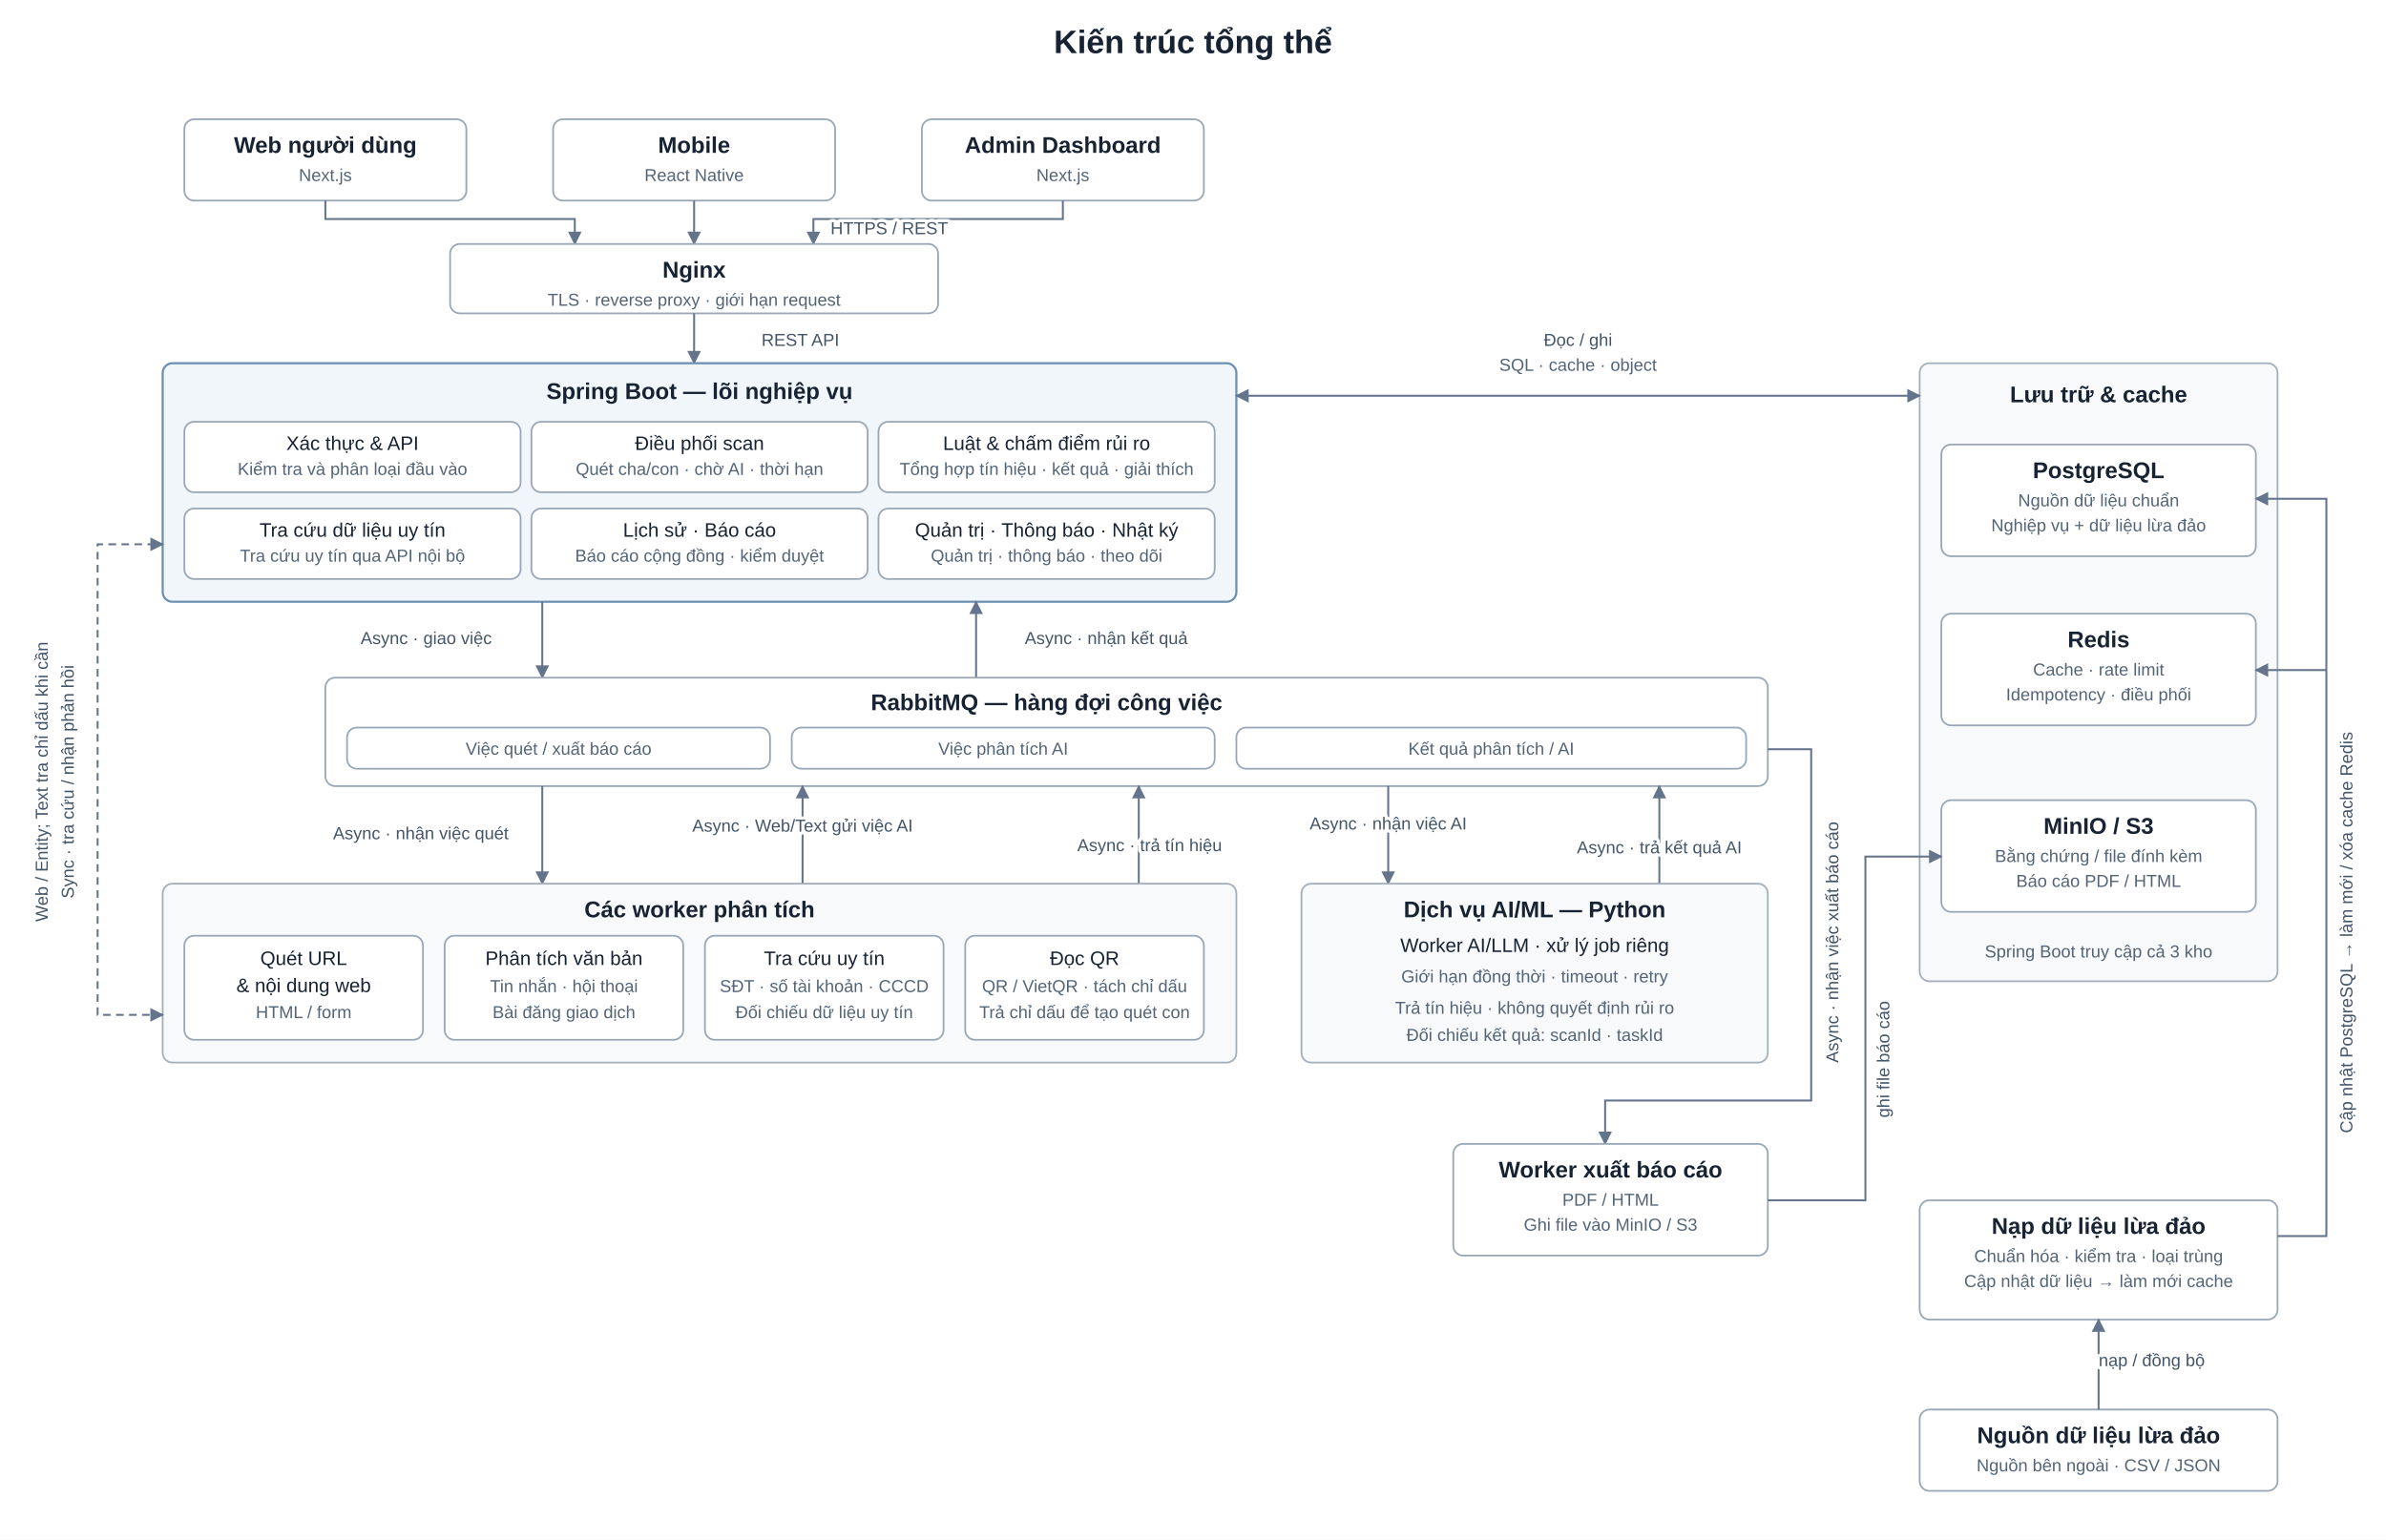
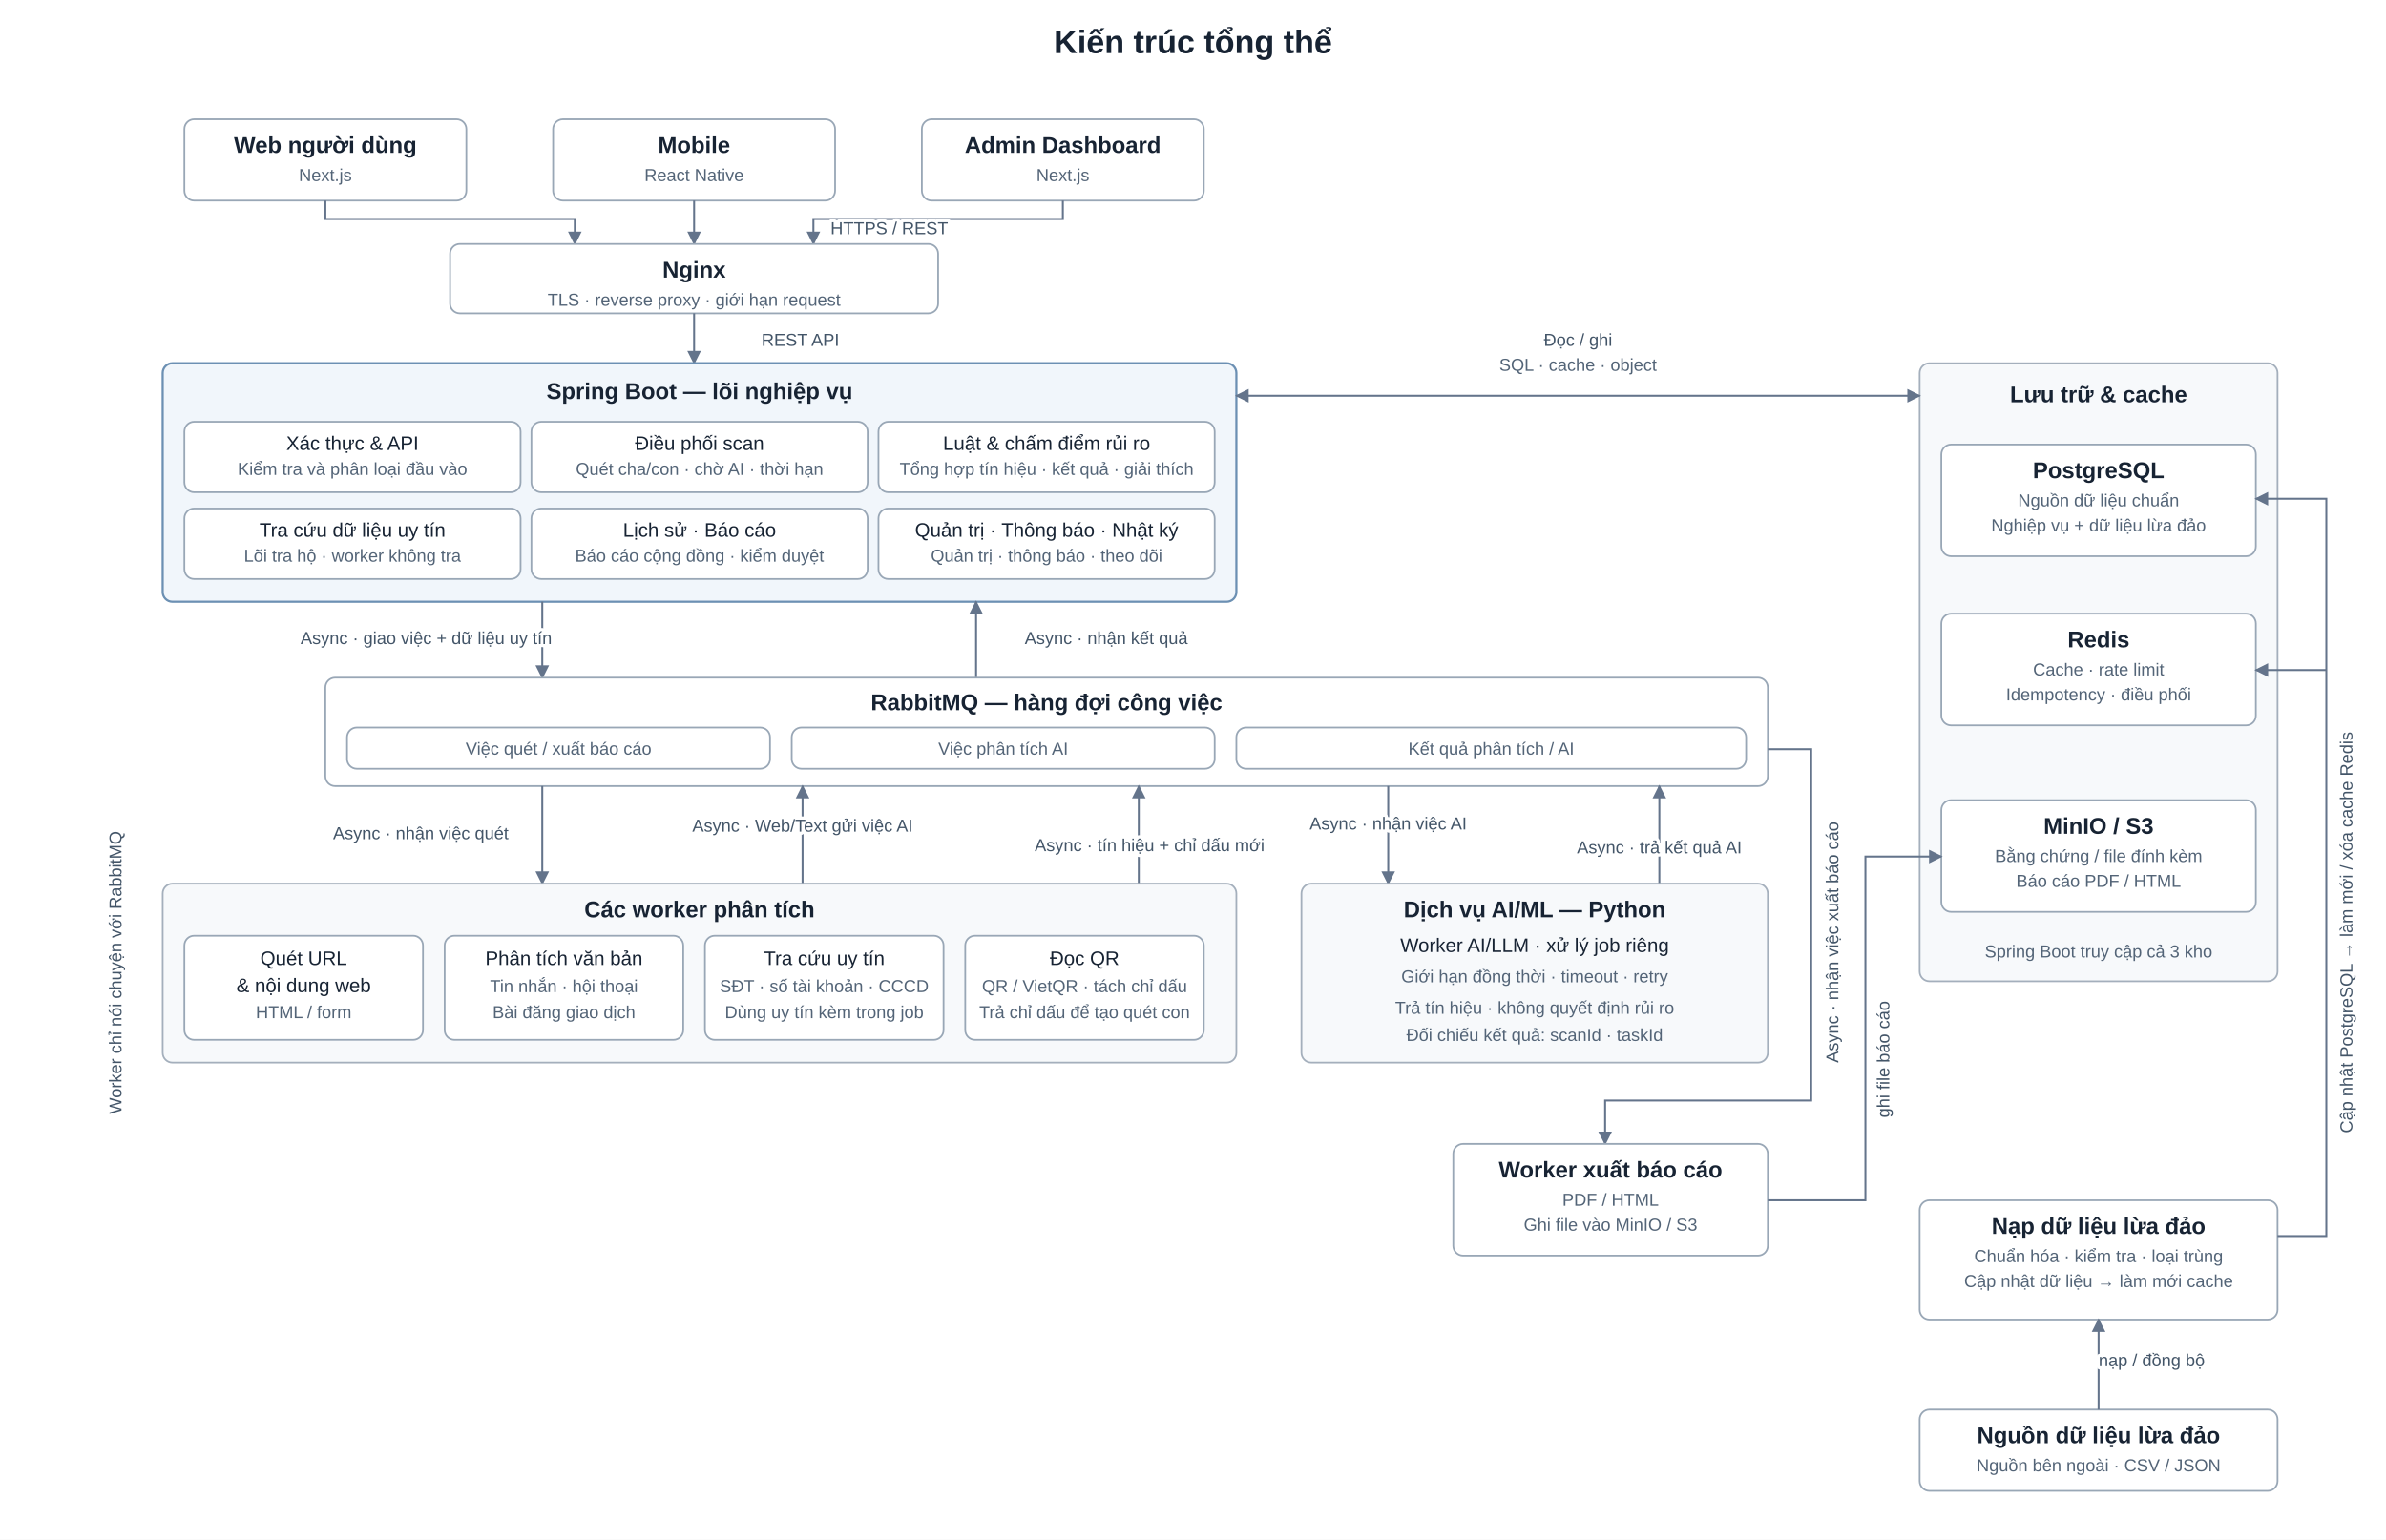
<svg xmlns="http://www.w3.org/2000/svg" width="2200" height="1420" viewBox="0 0 2200 1420" role="img" aria-labelledby="title desc">
  <defs>
    <marker id="a" viewBox="0 0 10 10" refX="9" refY="5" markerWidth="7" markerHeight="7" orient="auto-start-reverse">
      <path d="M0 0L10 5L0 10Z" fill="#64748b" />
    </marker>
  </defs>
  <style>
text {font-family:Arial,Helvetica,sans-serif;fill:#172333;text-anchor:middle}
.title{font-size:30px;font-weight:700}.head{font-size:21px;font-weight:700}.body{font-size:18px}.small{font-size:16px;fill:#536477}.label{font-size:16px;fill:#435568;paint-order:stroke;stroke:white;stroke-width:6px;stroke-linejoin:round}
.box{fill:white;stroke:#99a7b6;stroke-width:1.6}.group{fill:#f7f9fb;stroke:#a4afbc;stroke-width:1.6}.core{fill:#f1f6fb;stroke:#6c90b3;stroke-width:2}
.flow{fill:none;stroke:#64748b;stroke-width:1.8;marker-end:url(#a)}.sync{marker-start:url(#a)}.optional{stroke-dasharray:7 5}
</style>
  <rect width="2200" height="1420" fill="white" />
  <text x="1100" y="49" class="title">Kiến trúc tổng thể</text>
  <rect x="170" y="110" width="260" height="75" rx="9" class="box" />
  <text x="300" y="141" class="head">Web người dùng</text>
  <text x="300" y="167" class="small">Next.js</text>
  <rect x="510" y="110" width="260" height="75" rx="9" class="box" />
  <text x="640" y="141" class="head">Mobile</text>
  <text x="640" y="167" class="small">React Native</text>
  <rect x="850" y="110" width="260" height="75" rx="9" class="box" />
  <text x="980" y="141" class="head">Admin Dashboard</text>
  <text x="980" y="167" class="small">Next.js</text>
  <path d="M300 185V202H530V225" class="flow " />
  <path d="M640 185V225" class="flow " />
  <path d="M980 185V202H750V225" class="flow " />
  <text x="820" y="216" class="label">HTTPS / REST</text>
  <rect x="415" y="225" width="450" height="64" rx="9" class="box" />
  <text x="640" y="256" class="head">Nginx</text>
  <text x="640" y="282" class="small">TLS · reverse proxy · giới hạn request</text>
  <path d="M640 289V335" class="flow " />
  <text x="738" y="319" class="label">REST API</text>
  <rect x="150" y="335" width="990" height="220" rx="9" class="core" />
  <text x="645" y="368" class="head">Spring Boot — lõi nghiệp vụ</text>
  <rect x="170" y="389" width="310" height="65" rx="9" class="box" />
  <text x="325" y="415" class="body">Xác thực &amp; API</text>
  <text x="325" y="438" class="small">Kiểm tra và phân loại đầu vào</text>
  <rect x="490" y="389" width="310" height="65" rx="9" class="box" />
  <text x="645" y="415" class="body">Điều phối scan</text>
  <text x="645" y="438" class="small">Quét cha/con · chờ AI · thời hạn</text>
  <rect x="810" y="389" width="310" height="65" rx="9" class="box" />
  <text x="965" y="415" class="body">Luật &amp; chấm điểm rủi ro</text>
  <text x="965" y="438" class="small">Tổng hợp tín hiệu · kết quả · giải thích</text>
  <rect x="170" y="469" width="310" height="65" rx="9" class="box" />
  <text x="325" y="495" class="body">Tra cứu dữ liệu uy tín</text>
-   <text x="325" y="518" class="small">Tra cứu uy tín qua API nội bộ</text>
+   <text x="325" y="518" class="small">Lõi tra hộ · worker không tra</text>
  <rect x="490" y="469" width="310" height="65" rx="9" class="box" />
  <text x="645" y="495" class="body">Lịch sử · Báo cáo</text>
  <text x="645" y="518" class="small">Báo cáo cộng đồng · kiểm duyệt</text>
  <rect x="810" y="469" width="310" height="65" rx="9" class="box" />
  <text x="965" y="495" class="body">Quản trị · Thông báo · Nhật ký</text>
  <text x="965" y="518" class="small">Quản trị · thông báo · theo dõi</text>
  <path d="M500 555V625" class="flow " />
-   <text x="393" y="594" class="label">Async · giao việc</text>
+   <text x="393" y="594" class="label">Async · giao việc + dữ liệu uy tín</text>
  <path d="M900 625V555" class="flow " />
  <text x="1020" y="594" class="label">Async · nhận kết quả</text>
  <rect x="300" y="625" width="1330" height="100" rx="9" class="box" />
  <text x="965" y="655" class="head">RabbitMQ — hàng đợi công việc</text>
  <rect x="320" y="671" width="390" height="38" rx="9" class="box" />
  <text x="515" y="696" class="small">Việc quét / xuất báo cáo</text>
  <rect x="730" y="671" width="390" height="38" rx="9" class="box" />
  <text x="925" y="696" class="small">Việc phân tích AI</text>
  <rect x="1140" y="671" width="470" height="38" rx="9" class="box" />
  <text x="1375" y="696" class="small">Kết quả phân tích / AI</text>
  <path d="M500 725V815" class="flow " />
  <text x="388" y="774" class="label">Async · nhận việc quét</text>
  <path d="M1050 815V725" class="flow " />
-   <text x="1060" y="785" class="label">Async · trả tín hiệu</text>
+   <text x="1060" y="785" class="label">Async · tín hiệu + chỉ dấu mới</text>
  <path d="M740 815V725" class="flow" />
  <text x="740" y="767" class="label">Async · Web/Text gửi việc AI</text>
  <rect x="150" y="815" width="990" height="165" rx="9" class="group" />
  <text x="645" y="846" class="head">Các worker phân tích</text>
  <rect x="170" y="863" width="220" height="96" rx="9" class="box" />
  <text x="280" y="890" class="body">Quét URL</text>
  <text x="280" y="915" class="body">&amp; nội dung web</text>
  <text x="280" y="939" class="small">HTML / form</text>
  <rect x="410" y="863" width="220" height="96" rx="9" class="box" />
  <text x="520" y="890" class="body">Phân tích văn bản</text>
  <text x="520" y="915" class="small">Tin nhắn · hội thoại</text>
  <text x="520" y="939" class="small">Bài đăng giao dịch</text>
  <rect x="650" y="863" width="220" height="96" rx="9" class="box" />
  <text x="760" y="890" class="body">Tra cứu uy tín</text>
  <text x="760" y="915" class="small">SĐT · số tài khoản · CCCD</text>
-   <text x="760" y="939" class="small">Đối chiếu dữ liệu uy tín</text>
+   <text x="760" y="939" class="small">Dùng uy tín kèm trong job</text>
  <rect x="890" y="863" width="220" height="96" rx="9" class="box" />
  <text x="1000" y="890" class="body">Đọc QR</text>
  <text x="1000" y="915" class="small">QR / VietQR · tách chỉ dấu</text>
  <text x="1000" y="939" class="small">Trả chỉ dấu để tạo quét con</text>
-   <path d="M150 936H90V502H150" class="flow optional sync" />
-   <text x="44" y="721" class="label" transform="rotate(-90 44 721)">Web / Entity; Text tra chỉ dấu khi cần</text>
-   <text x="68" y="721" class="label" transform="rotate(-90 68 721)">Sync · tra cứu / nhận phản hồi</text>
+   <text x="112" y="897" class="label" transform="rotate(-90 112 897)">Worker chỉ nói chuyện với RabbitMQ</text>
  <path d="M1280 725V815" class="flow" />
  <text x="1280" y="765" class="label">Async · nhận việc AI</text>
  <path d="M1530 815V725" class="flow" />
  <text x="1530" y="787" class="label">Async · trả kết quả AI</text>
  <rect x="1200" y="815" width="430" height="165" rx="9" class="group" />
  <text x="1415" y="846" class="head">Dịch vụ AI/ML — Python</text>
  <text x="1415" y="878" class="body">Worker AI/LLM · xử lý job riêng</text>
  <text x="1415" y="906" class="small">Giới hạn đồng thời · timeout · retry</text>
  <text x="1415" y="935" class="small">Trả tín hiệu · không quyết định rủi ro</text>
  <text x="1415" y="960" class="small">Đối chiếu kết quả: scanId · taskId</text>
  <path d="M1630 691H1670V1015H1480V1055" class="flow" />
  <text x="1695" y="869" class="label" transform="rotate(-90 1695 869)">Async · nhận việc xuất báo cáo</text>
  <rect x="1340" y="1055" width="290" height="103" rx="9" class="box" />
  <text x="1485" y="1086" class="head">Worker xuất báo cáo</text>
  <text x="1485" y="1112" class="small">PDF / HTML</text>
  <text x="1485" y="1135" class="small">Ghi file vào MinIO / S3</text>
  <rect x="1770" y="335" width="330" height="570" rx="9" class="group" />
  <text x="1935" y="371" class="head">Lưu trữ &amp; cache</text>
  <rect x="1790" y="410" width="290" height="103" rx="9" class="box" />
  <text x="1935" y="441" class="head">PostgreSQL</text>
  <text x="1935" y="467" class="small">Nguồn dữ liệu chuẩn</text>
  <text x="1935" y="490" class="small">Nghiệp vụ + dữ liệu lừa đảo</text>
  <rect x="1790" y="566" width="290" height="103" rx="9" class="box" />
  <text x="1935" y="597" class="head">Redis</text>
  <text x="1935" y="623" class="small">Cache · rate limit</text>
  <text x="1935" y="646" class="small">Idempotency · điều phối</text>
  <rect x="1790" y="738" width="290" height="103" rx="9" class="box" />
  <text x="1935" y="769" class="head">MinIO / S3</text>
  <text x="1935" y="795" class="small">Bằng chứng / file đính kèm</text>
  <text x="1935" y="818" class="small">Báo cáo PDF / HTML</text>
  <text x="1935" y="883" class="small">Spring Boot truy cập cả 3 kho</text>
  <path d="M1140 365H1770" class="flow sync" />
  <text x="1455" y="319" class="label">Đọc / ghi</text>
  <text x="1455" y="342" class="small">SQL · cache · object</text>
  <path d="M1630 1107H1720V790H1790" class="flow " />
  <text x="1742" y="977" class="label" transform="rotate(-90 1742 977)">ghi file báo cáo</text>
  <rect x="1770" y="1107" width="330" height="110" rx="9" class="box" />
  <text x="1935" y="1138" class="head">Nạp dữ liệu lừa đảo</text>
  <text x="1935" y="1164" class="small">Chuẩn hóa · kiểm tra · loại trùng</text>
  <text x="1935" y="1187" class="small">Cập nhật dữ liệu → làm mới cache</text>
  <rect x="1770" y="1300" width="330" height="75" rx="9" class="box" />
  <text x="1935" y="1331" class="head">Nguồn dữ liệu lừa đảo</text>
  <text x="1935" y="1357" class="small">Nguồn bên ngoài · CSV / JSON</text>
  <path d="M1935 1300V1217" class="flow " />
  <text x="1984" y="1260" class="label">nạp / đồng bộ</text>
  <path d="M2100 1140H2145V460H2080" class="flow " />
  <path d="M2145 618H2080" class="flow " />
  <text x="2169" y="860" class="label" transform="rotate(-90 2169 860)">Cập nhật PostgreSQL → làm mới / xóa cache Redis</text>
</svg>
